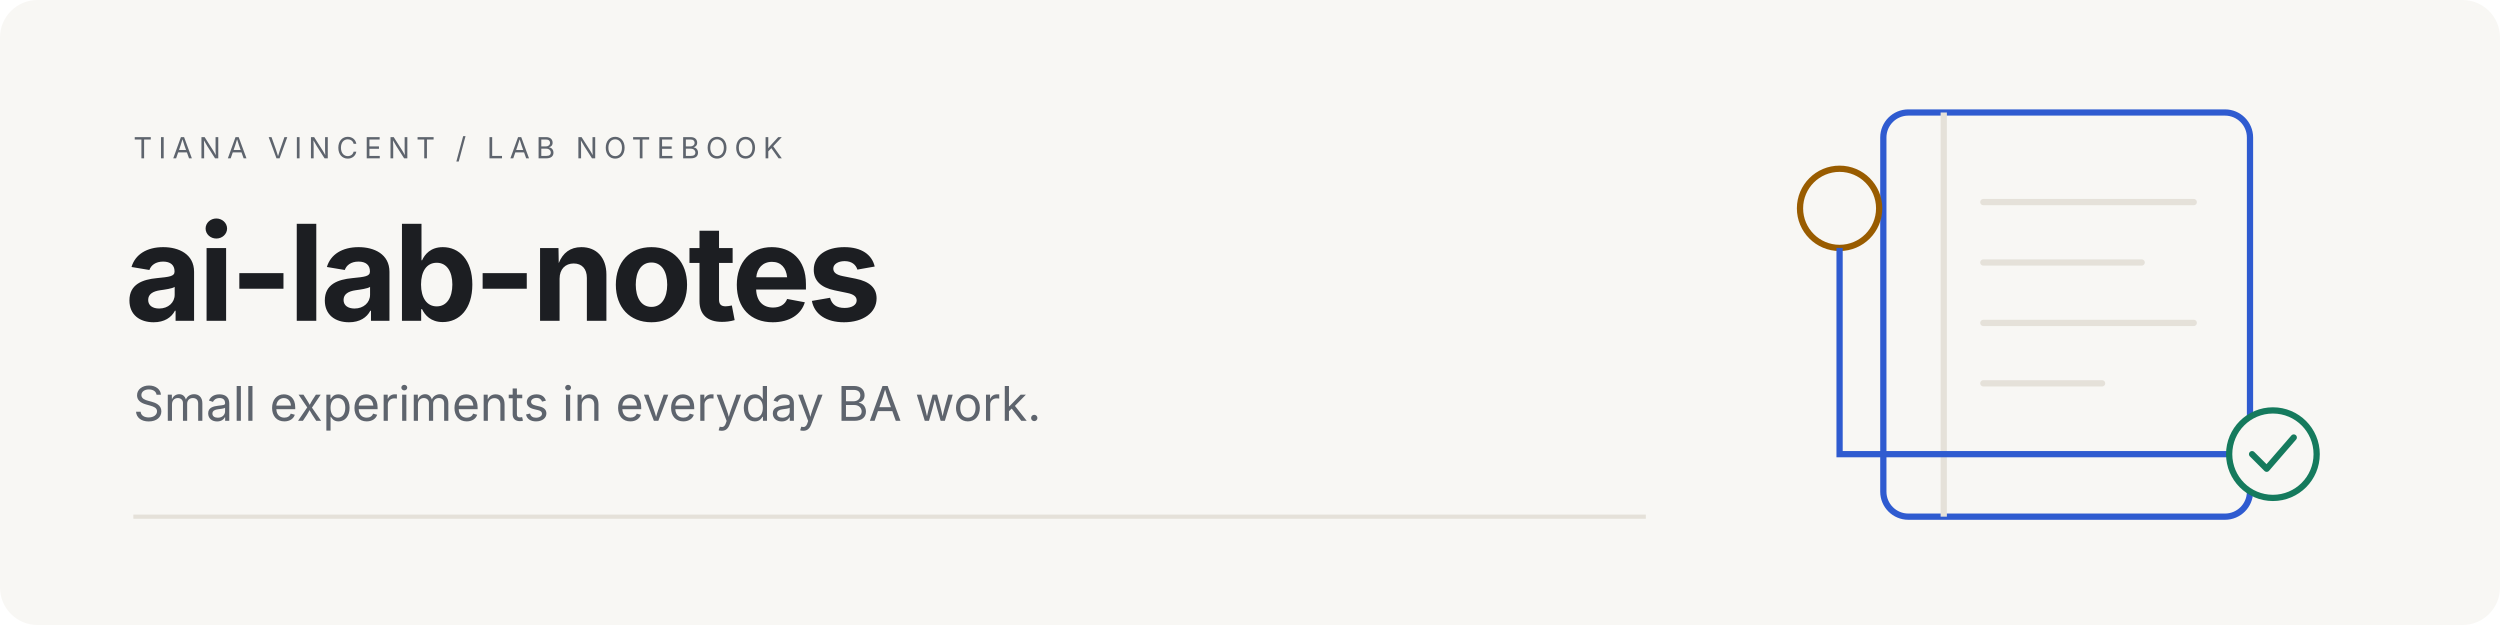
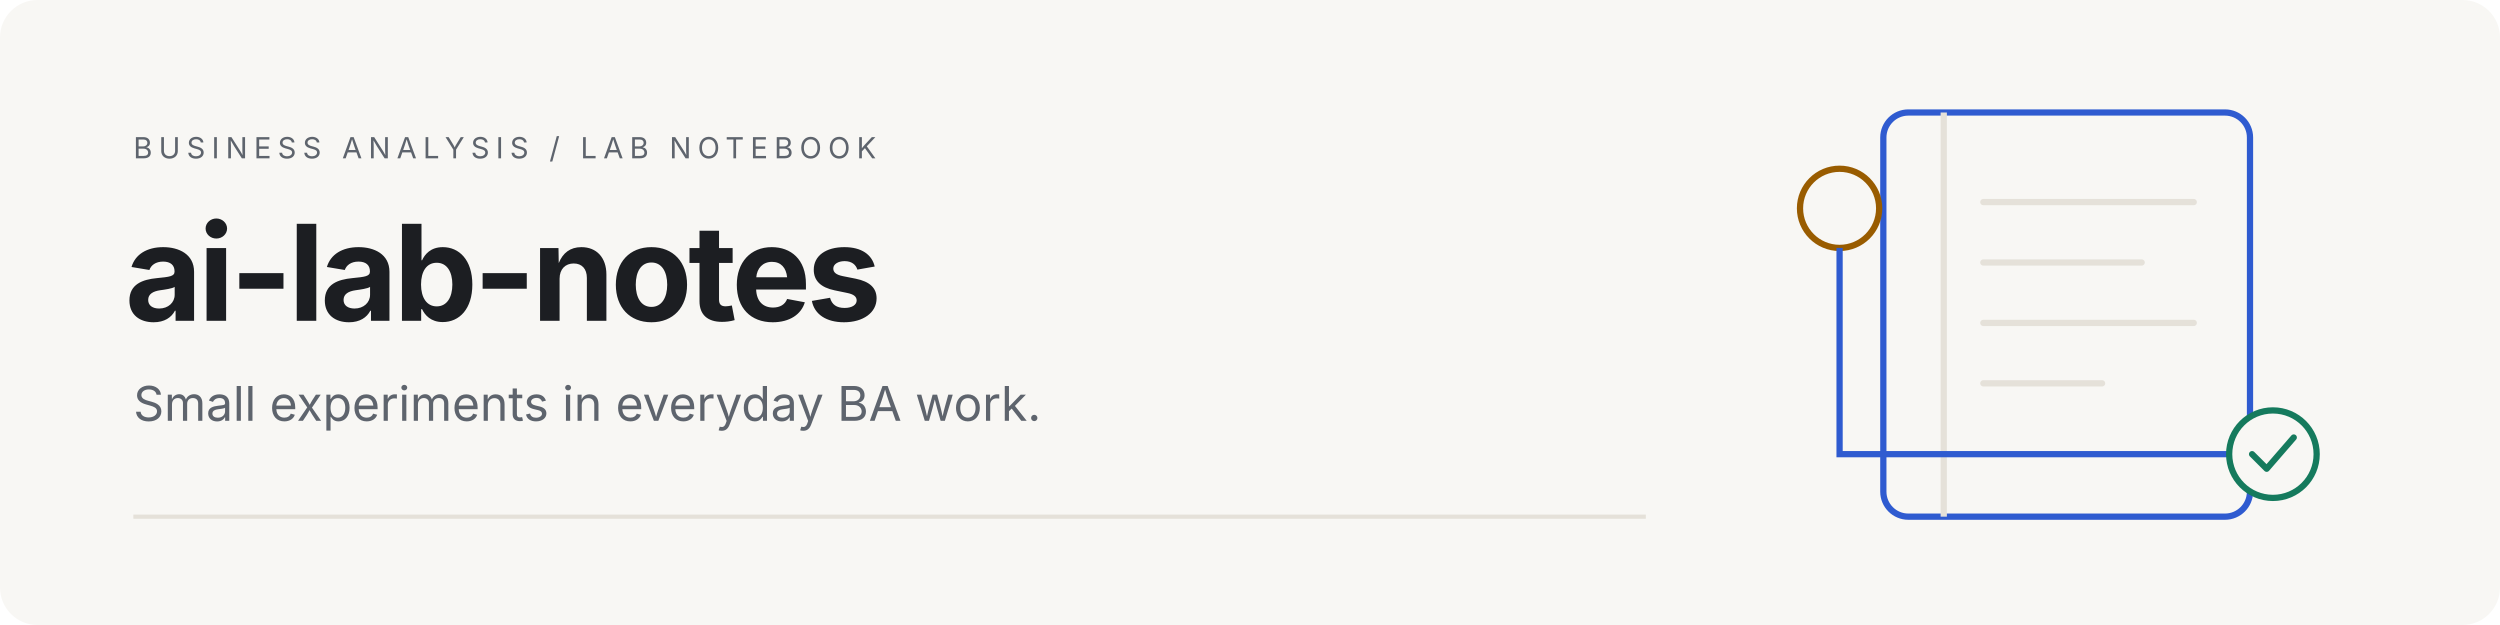
<svg xmlns="http://www.w3.org/2000/svg" width="1200" height="300" viewBox="0 0 1200 300" role="img" aria-labelledby="title desc">
  <rect width="1200" height="300" rx="18" fill="#f8f7f4" />
  <g font-family="-apple-system, BlinkMacSystemFont, Segoe UI, sans-serif">
-     <text x="64" y="76" fill="#5e646d" font-size="14" letter-spacing="3">TIANA VINCENT / LAB NOTEBOOK</text>
+     <text x="64" y="76" fill="#5e646d" font-size="14" letter-spacing="3">BUSINESS ANALYSIS / LAB NOTEBOOK</text>
    <text x="60" y="154" fill="#1c1e22" font-size="64" font-weight="650" letter-spacing="-2">ai-lab-notes</text>
    <text x="64" y="202" fill="#5e646d" font-size="23">Small experiments in everyday BA work.</text>
  </g>
  <path d="M64 248H790" stroke="#e5e1d9" stroke-width="2" />
  <g fill="none" stroke-width="3">
    <rect x="904" y="54" width="176" height="194" rx="12" stroke="#2f5bd0" />
    <path d="M933 54V248" stroke="#e5e1d9" />
    <path d="M952 97H1053M952 126H1028M952 155H1053M952 184H1009" stroke="#e5e1d9" stroke-linecap="round" />
    <circle cx="883" cy="100" r="19" fill="#f8f7f4" stroke="#995c00" />
    <path d="M883 119V218H1070" stroke="#2f5bd0" />
    <circle cx="1091" cy="218" r="21" fill="#f8f7f4" stroke="#157a5d" />
    <path d="M1081 218L1088 225L1101 210" stroke="#157a5d" stroke-linecap="round" stroke-linejoin="round" />
  </g>
</svg>
